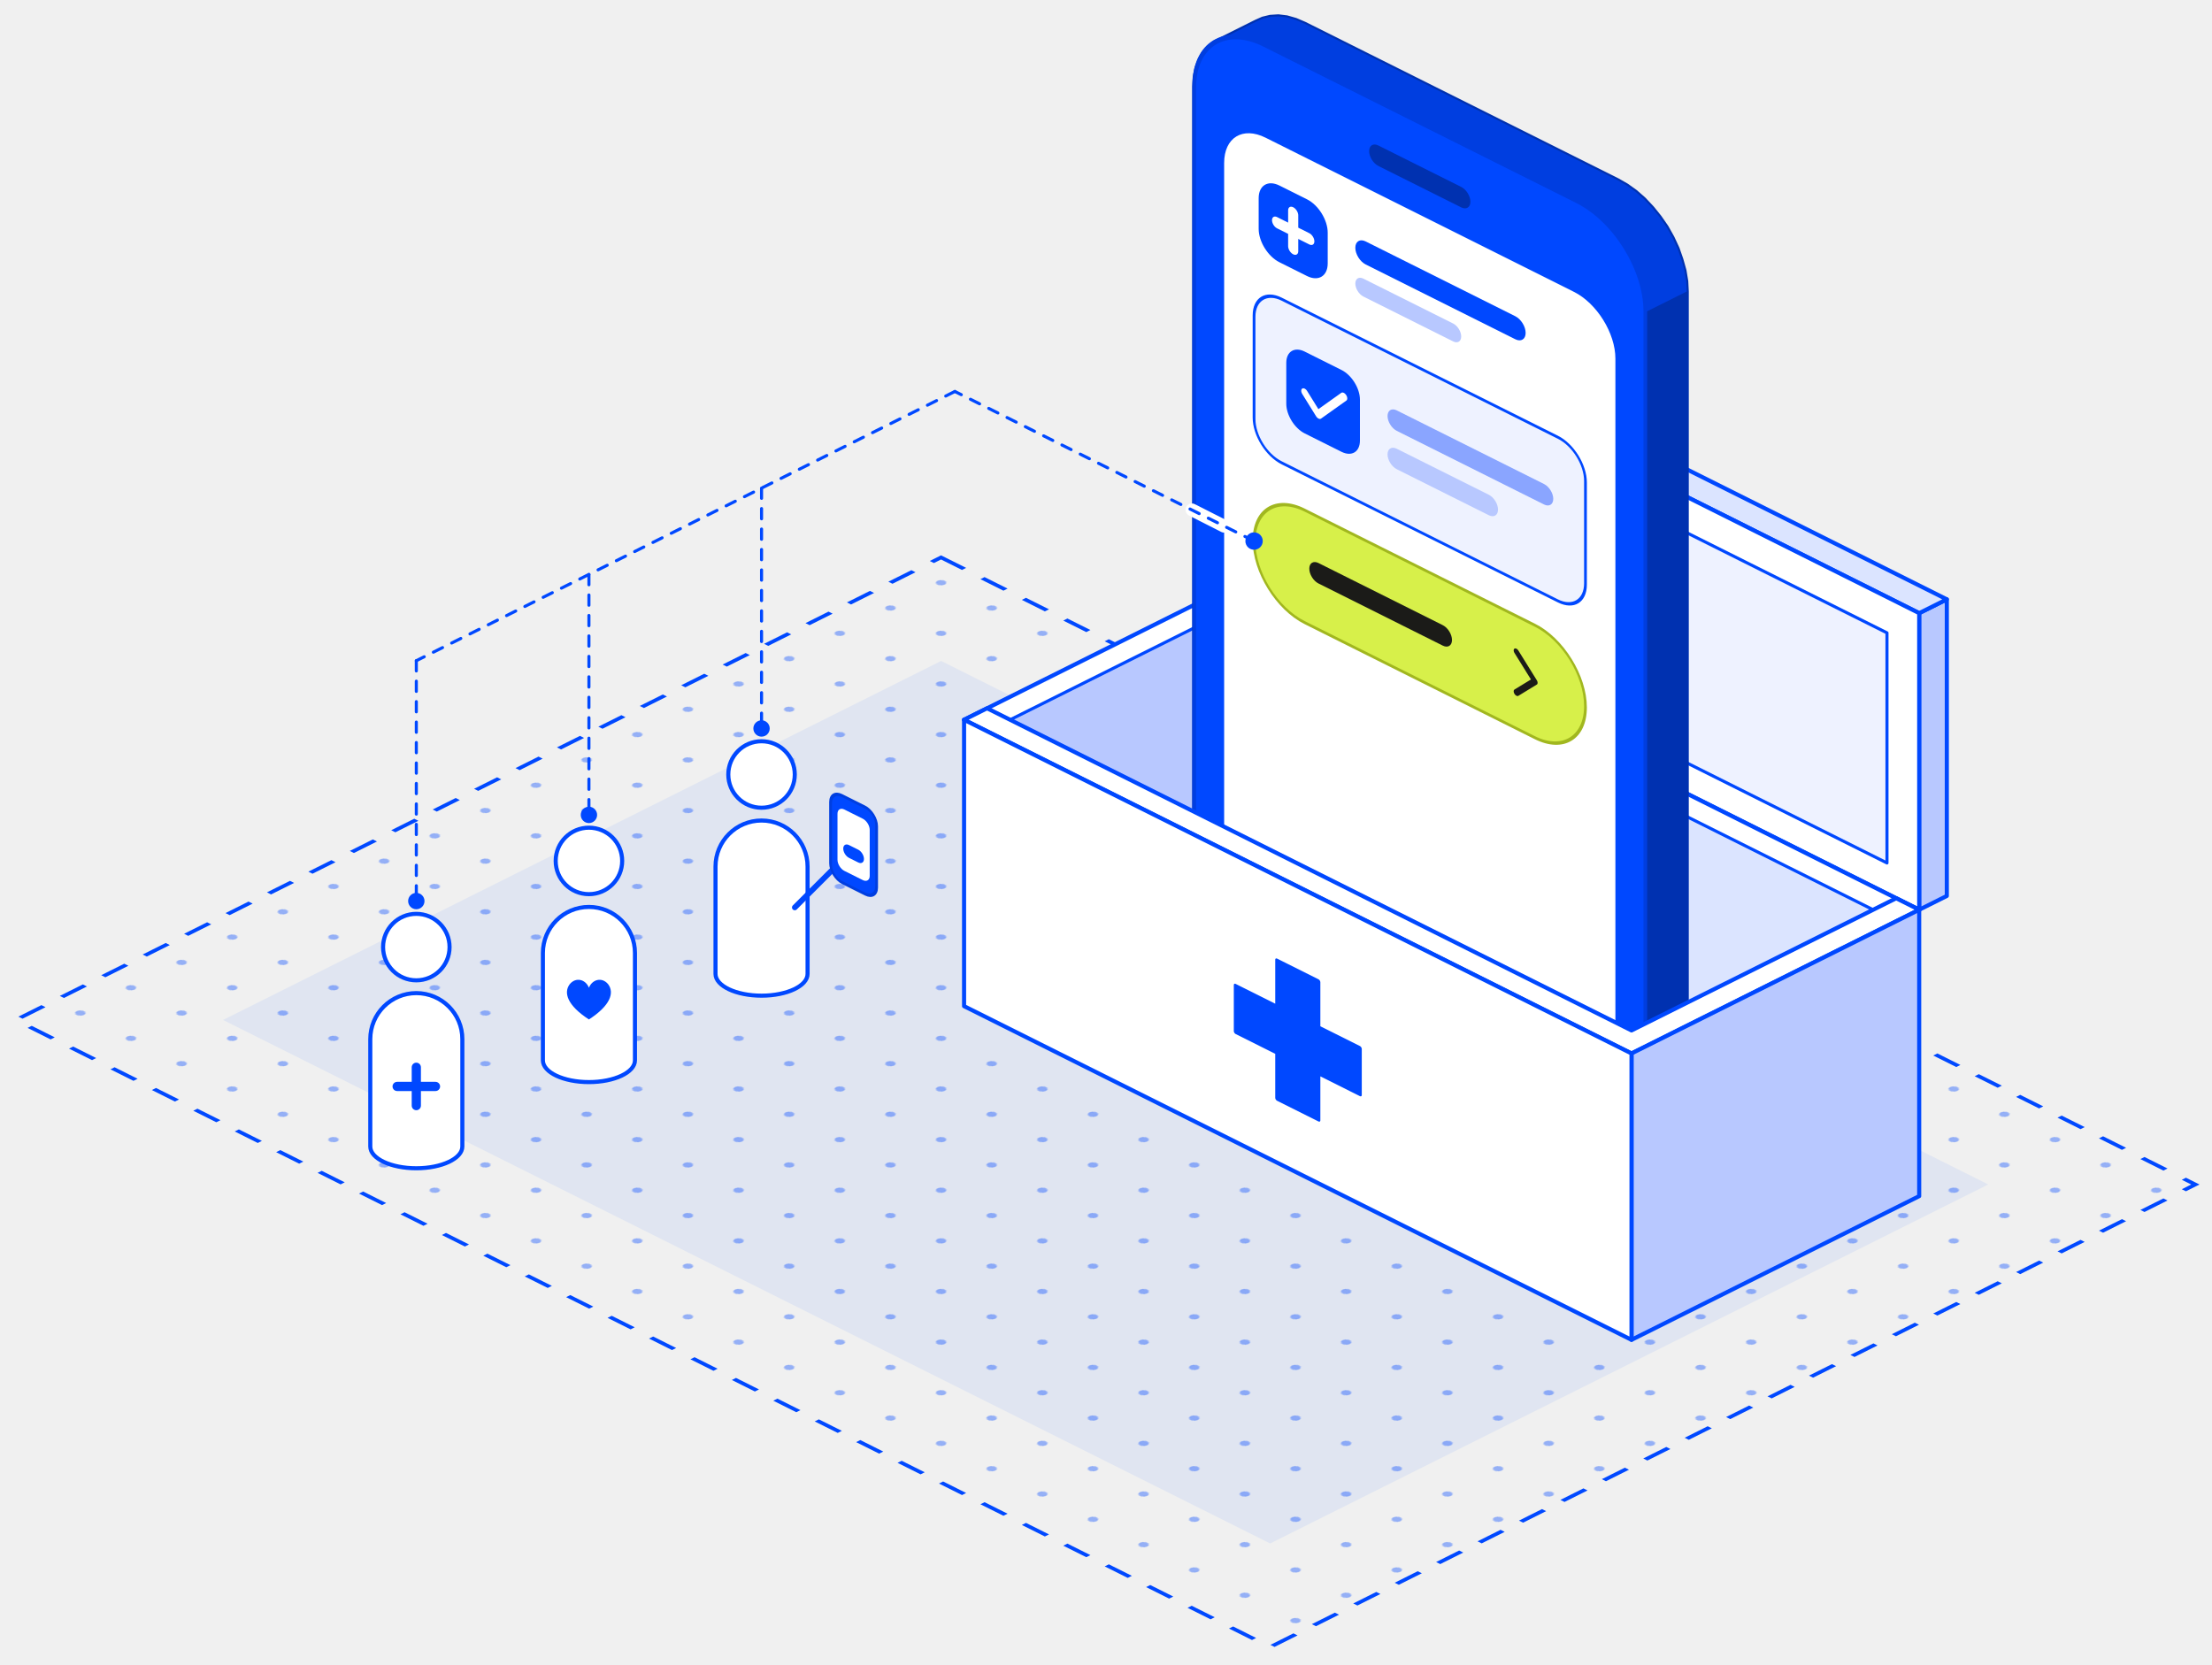
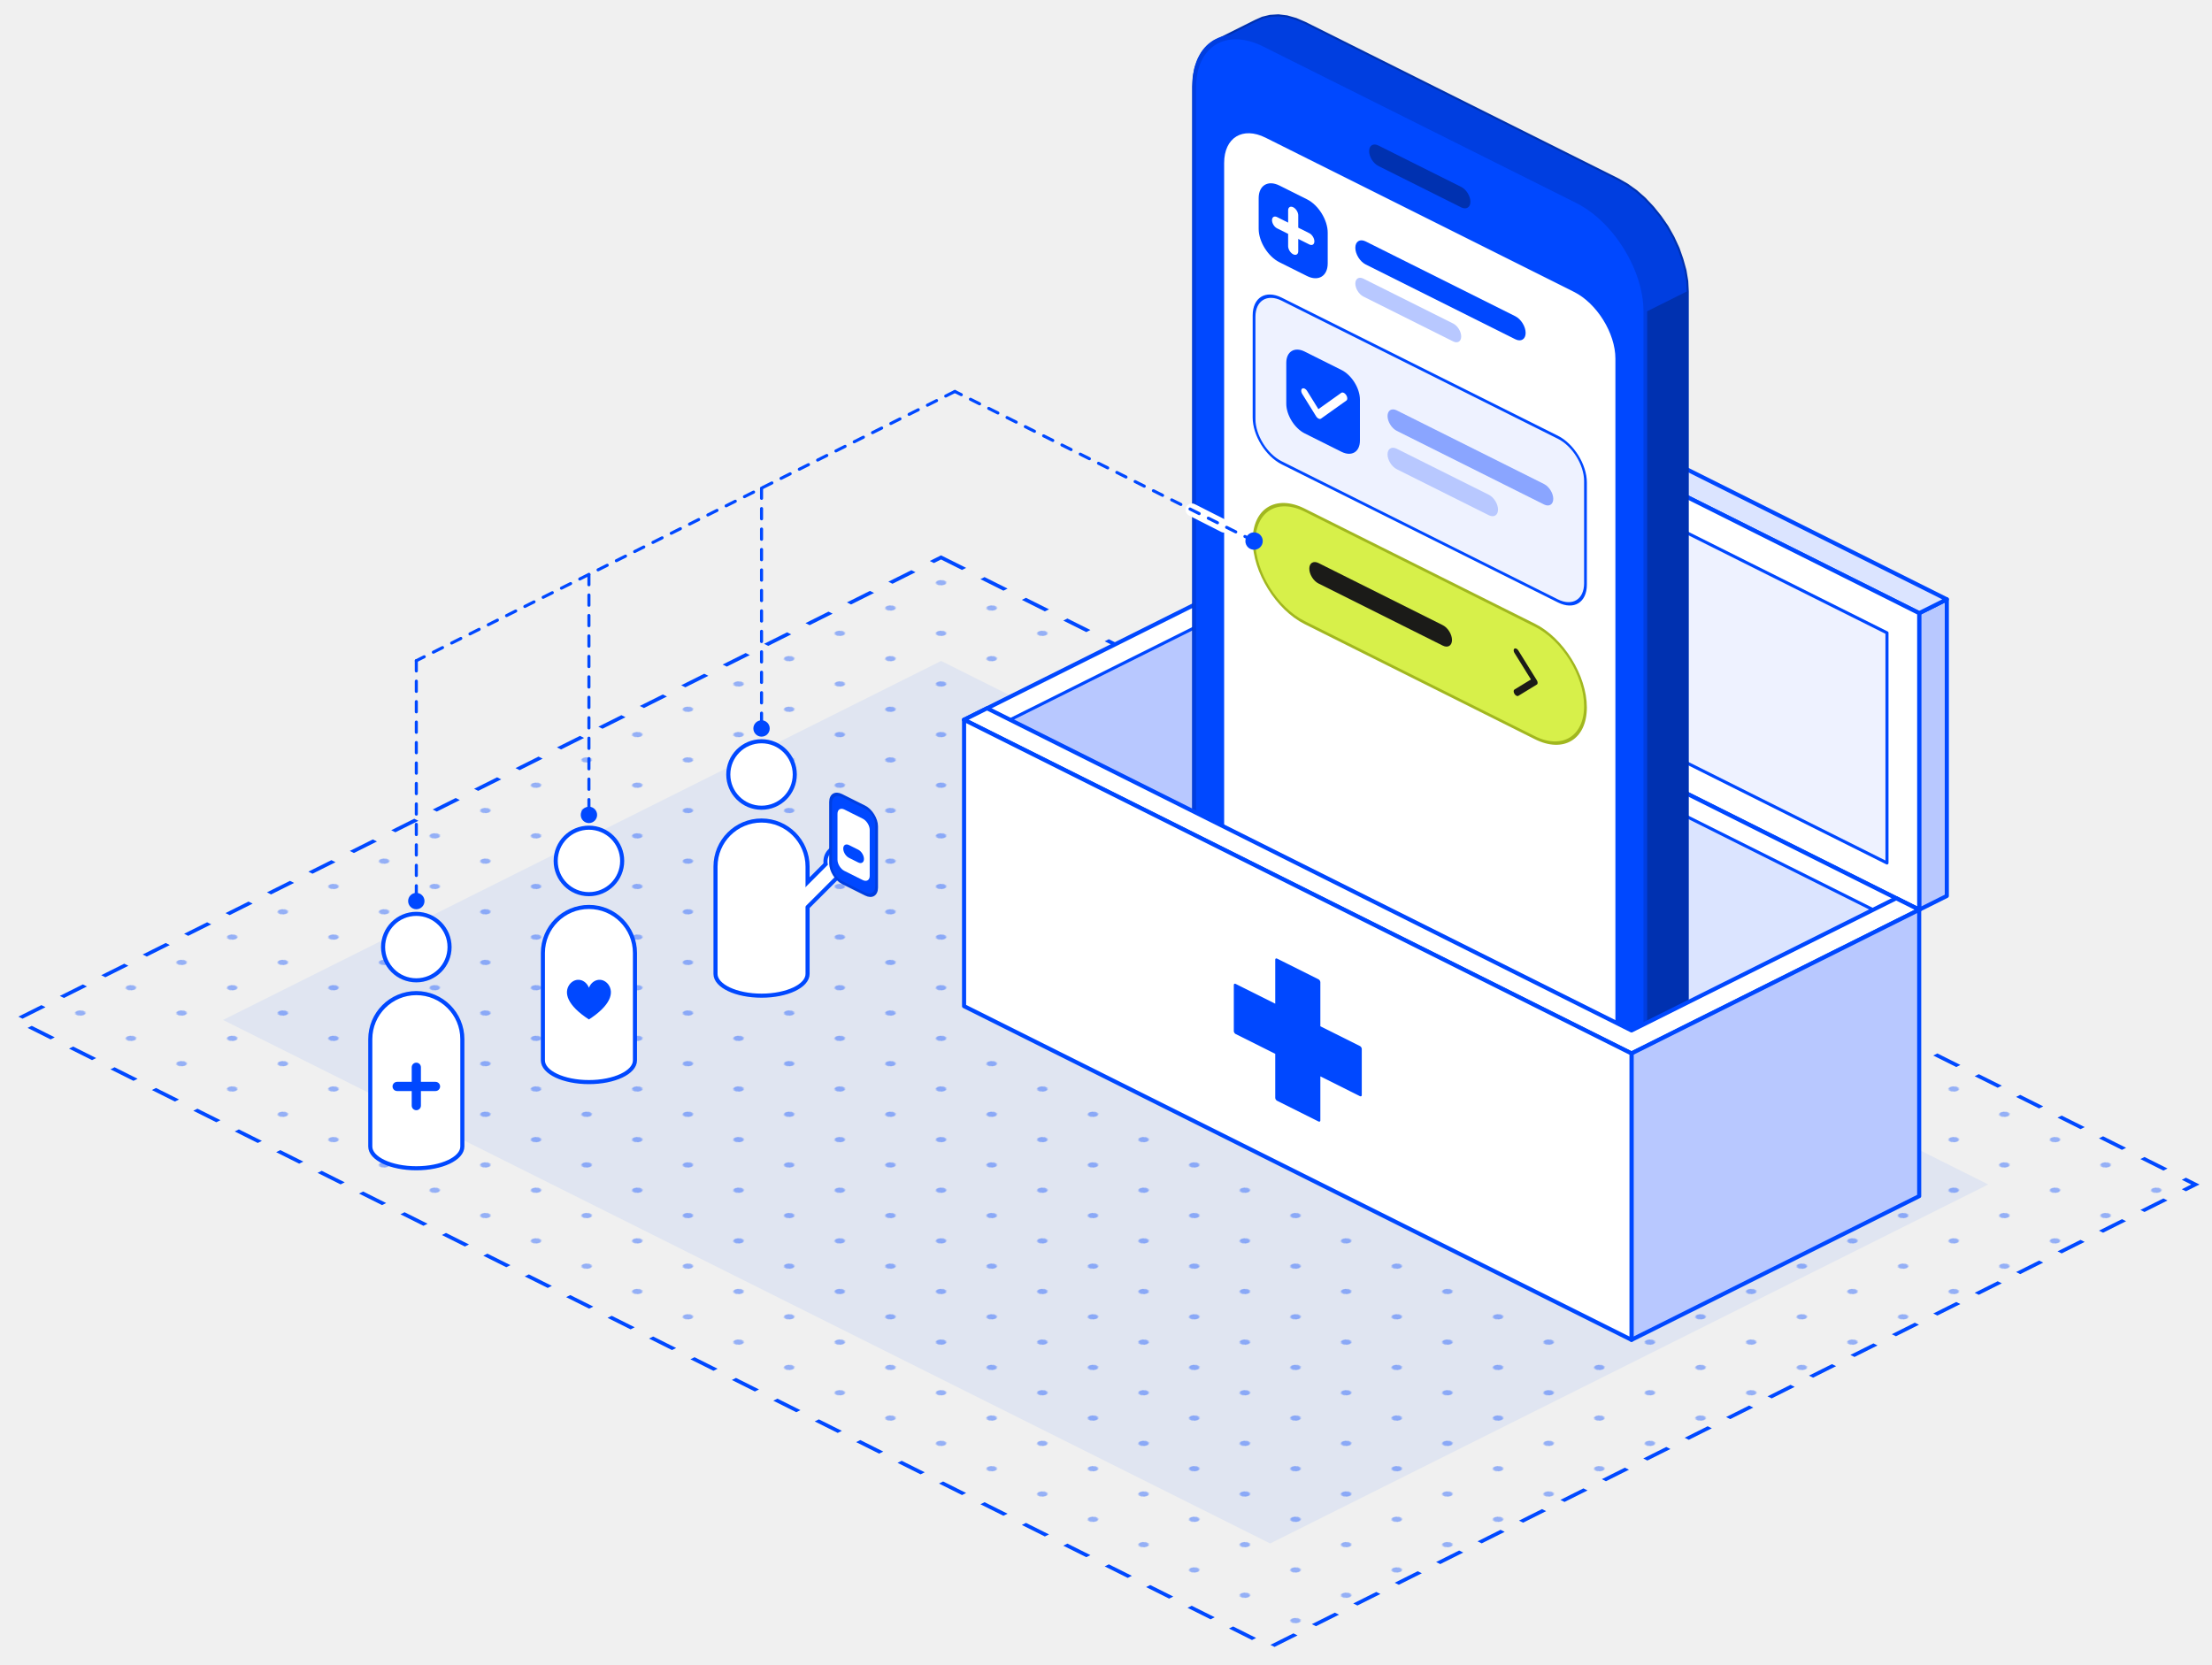
<svg xmlns="http://www.w3.org/2000/svg" viewBox="-512 -191 865 651" role="img" aria-label="Isometric illustration for HealthTech product design. A white medical case with a blue cross stands open on a dotted floor, its lid up, and a solid blue phone rises out of it showing a care app: a cross badge, a plain consent request with a ticked box, and one lime next-step button. A dashed line runs from that button to three people standing in a row, a patient holding the same app on a small phone, a carer marked with a heart and a clinician marked with a cross, and drops to each of them.">
  <defs>
    <pattern id="ht-dots" width="22" height="22" patternUnits="userSpaceOnUse">
      <circle cx="11" cy="11" r="1.6" fill="#0048FF" fill-opacity="0.38" />
    </pattern>
  </defs>
  <g transform="matrix(0.9 0.45 -0.9 0.45 -144 27)">
    <rect width="545" height="402" fill="url(#ht-dots)" />
    <rect width="545" height="402" fill="none" stroke="#0048FF" stroke-width="1.8" stroke-dasharray="10 8" />
    <rect x="45" y="45" width="455" height="312" fill="#0048FF" fill-opacity="0.07" />
  </g>
  <polygon points="249.3,159.4 238.5,164.8 238.5,48.8 249.3,43.4" fill="#B8C8FF" stroke="#0048FF" stroke-width="1.6" stroke-linejoin="round" />
  <polygon points="-11.7,-87.1 249.3,43.4 238.5,48.8 -22.5,-81.8" fill="#DBE4FF" stroke="#0048FF" stroke-width="1.6" stroke-linejoin="round" />
  <polygon points="-22.5,34.3 238.5,164.8 238.5,48.8 -22.5,-81.8" fill="#FFFFFF" stroke="#0048FF" stroke-width="1.6" stroke-linejoin="round" />
  <polygon points="-9.9,28.6 225.9,146.5 225.9,56.5 -9.9,-61.4" fill="#EEF2FF" stroke="#0048FF" stroke-width="1.2" stroke-linejoin="round" />
  <polygon points="-22.5,34.3 238.5,164.8 126,221 -135,90.5" fill="#FFFFFF" stroke="#0048FF" stroke-width="1.6" stroke-linejoin="round" />
  <polygon points="-22.5,147.3 220.5,268.8 126,316 -117,194.5" fill="#EEF2FF" stroke="#0048FF" stroke-width="1.2" stroke-linejoin="round" />
  <polygon points="-22.5,43.3 220.5,164.8 220.5,268.8 -22.5,147.3" fill="#DBE4FF" stroke="#0048FF" stroke-width="1.2" stroke-linejoin="round" />
  <polygon points="-22.5,43.3 -117,90.5 -117,194.5 -22.5,147.3" fill="#B8C8FF" stroke="#0048FF" stroke-width="1.2" stroke-linejoin="round" />
  <polygon points="-45,-157.1 -44.8,-160.9 -44.1,-164.4 -42.9,-167.6 -41.4,-170.3 -39.4,-172.6 -37.1,-174.4 -20.9,-182.5 -18.2,-183.7 -15.3,-184.4 -12.1,-184.6 -8.8,-184.2 -5.3,-183.2 -1.8,-181.7 120.6,-120.5 124.1,-118.5 127.6,-116 130.9,-113.1 134.1,-109.7 137,-106.1 139.7,-102.2 142,-98.1 144,-93.8 145.5,-89.5 146.7,-85.2 147.4,-81 147.6,-77 147.6,235 147.4,238.8 146.7,242.3 145.5,245.5 144,248.2 142,250.5 139.7,252.3 123.5,260.4 120.8,261.6 117.9,262.3 114.7,262.5 111.4,262.1 107.9,261.1 104.4,259.6 -18,198.4 -21.5,196.4 -25,193.9 -28.3,191 -31.5,187.6 -34.4,184 -37.1,180.1 -39.4,176 -41.4,171.7 -42.9,167.4 -44.1,163.1 -44.8,158.9 -45,154.9" fill="#0031B0" stroke="#0031B0" stroke-width="1.6" stroke-linejoin="round" />
  <polygon points="-45,-157.1 -44.8,-160.9 -44.1,-164.4 -42.9,-167.6 -41.4,-170.3 -39.4,-172.6 -37.1,-174.4 -20.9,-182.5 -18.2,-183.7 -15.3,-184.4 -12.1,-184.6 -8.8,-184.2 -5.3,-183.2 -1.8,-181.7 120.6,-120.5 124.1,-118.5 127.6,-116 130.9,-113.1 134.1,-109.7 137,-106.1 139.7,-102.2 142,-98.1 144,-93.8 145.5,-89.5 146.7,-85.2 147.4,-81 147.6,-77 131.4,-68.9" fill="#003EE0" />
  <g transform="matrix(0.9 0.45 0 1 -45 -187.1)">
    <rect width="196" height="372" rx="30" fill="#0048FF" stroke="#003EE0" stroke-width="1.6" />
    <rect x="13" y="36" width="170" height="322" rx="18" fill="#FFFFFF" />
    <rect x="76" y="17" width="44" height="8" rx="4" fill="#0031B0" />
    <rect x="28" y="52" width="30" height="30" rx="9" fill="#0048FF" />
    <path d="M43 60 V74 M36 67 H50" stroke="#FFFFFF" stroke-width="4.4" stroke-linecap="round" />
    <rect x="70" y="57" width="74" height="9" rx="4.5" fill="#0048FF" />
    <rect x="70" y="72" width="46" height="7" rx="3.5" fill="#B8C8FF" />
    <rect x="26" y="96" width="144" height="64" rx="12" fill="#EEF2FF" stroke="#0048FF" stroke-width="1.2" />
    <rect x="40" y="112" width="32" height="32" rx="8" fill="#0048FF" />
    <path d="M48 128 l6 6 l11 -12" fill="none" stroke="#FFFFFF" stroke-width="3" stroke-linecap="round" stroke-linejoin="round" />
    <rect x="84" y="117" width="72" height="8" rx="4" fill="#8AA5FF" />
    <rect x="84" y="132" width="48" height="8" rx="4" fill="#B8C8FF" />
    <rect x="26" y="174" width="144" height="44" rx="22" fill="#D7F04A" stroke="#A1B71F" stroke-width="1.2" />
    <rect x="50" y="192" width="62" height="8" rx="4" fill="#1B1B18" />
    <path d="M140 188 l8 8 l-8 8" fill="none" stroke="#1B1B18" stroke-width="2.4" stroke-linecap="round" stroke-linejoin="round" />
  </g>
  <polygon points="-126,86 126,212 229.5,160.3 238.5,164.8 126,221 -135,90.5" fill="#FFFFFF" stroke="#0048FF" stroke-width="1.6" stroke-linejoin="round" />
  <polygon points="238.5,164.8 126,221 126,333 238.5,276.8" fill="#B8C8FF" stroke="#0048FF" stroke-width="1.6" stroke-linejoin="round" />
  <polygon points="-135,90.5 126,221 126,333 -135,202.5" fill="#FFFFFF" stroke="#0048FF" stroke-width="1.6" stroke-linejoin="round" />
  <g transform="matrix(0.9 0.45 0 1 -135 90.5)">
    <path d="M136 33 h18 v18 h18 v18 h-18 v18 h-18 v-18 h-18 v-18 h18 Z" fill="#0048FF" stroke="#0048FF" stroke-width="1.6" stroke-linejoin="round" />
  </g>
  <path d="M-33.3 14.8 L-45.9 8.4" stroke="#FFFFFF" stroke-width="5" stroke-linecap="round" />
  <path d="M-21.6 20.6 L-138.6 -37.9" fill="none" stroke="#0048FF" stroke-width="1.2" stroke-dasharray="4 4" stroke-linecap="round" />
  <path d="M-138.6 -37.9 L-349.2 67.4" fill="none" stroke="#0048FF" stroke-width="1.2" stroke-dasharray="4 4" stroke-linecap="round" />
  <circle cx="-21.6" cy="20.6" r="3.4" fill="#0048FF" />
  <path d="M-214.2 -0.1 V93.9" fill="none" stroke="#0048FF" stroke-width="1.2" stroke-dasharray="4 4" stroke-linecap="round" />
  <path d="M-232.2 189.9 V147.9 A18 18 0 0 1 -196.2 147.9 V189.9 A18 8.5 0 0 1 -232.2 189.9 Z" fill="#FFFFFF" stroke="#0048FF" stroke-width="1.6" stroke-linejoin="round" />
  <circle cx="-214.2" cy="111.9" r="13" fill="#FFFFFF" stroke="#0048FF" stroke-width="1.6" />
  <circle cx="-214.2" cy="93.9" r="3.2" fill="#0048FF" />
-   <path d="M-201.2 163.9 L-183.2 145.9" stroke="#0048FF" stroke-width="2.2" stroke-linecap="round" />
-   <circle cx="-183.2" cy="145.9" r="3" fill="#0048FF" />
+   <mask id="ht-arm" maskUnits="userSpaceOnUse" x="-600" y="-300" width="1100" height="900">
+     <rect x="-600" y="-300" width="1100" height="900" fill="#FFFFFF" />
+     <path d="M-232.2 189.9 V147.9 A18 18 0 0 1 -196.2 147.9 V189.9 A18 8.5 0 0 1 -232.2 189.9 Z" fill="#000000" />
+   </mask>
+   <g mask="url(#ht-arm)">
+     <path d="M-201.2 163.9 L-183.2 145.9" stroke="#0048FF" stroke-width="8.5" stroke-linecap="round" />
+     <circle cx="-183.2" cy="145.9" r="6.8" fill="#0048FF" />
+   </g>
+   <path d="M-201.2 163.9 L-183.2 145.9" stroke="#FFFFFF" stroke-width="5.3" stroke-linecap="round" />
+   <circle cx="-183.2" cy="145.9" r="5.2" fill="#FFFFFF" />
  <g transform="matrix(0.9 0.45 0 1 -187.2 117.9)">
    <rect width="20" height="34" rx="5" fill="#0048FF" stroke="#003EE0" stroke-width="1.2" />
    <rect x="3" y="5" width="14" height="24" rx="3" fill="#FFFFFF" />
    <rect x="5.5" y="18" width="9" height="5" rx="2.5" fill="#0048FF" />
  </g>
  <path d="M-281.7 33.7 V127.7" fill="none" stroke="#0048FF" stroke-width="1.2" stroke-dasharray="4 4" stroke-linecap="round" />
  <path d="M-299.7 223.7 V181.7 A18 18 0 0 1 -263.7 181.7 V223.7 A18 8.5 0 0 1 -299.7 223.7 Z" fill="#FFFFFF" stroke="#0048FF" stroke-width="1.6" stroke-linejoin="round" />
  <circle cx="-281.7" cy="145.7" r="13" fill="#FFFFFF" stroke="#0048FF" stroke-width="1.6" />
  <circle cx="-281.7" cy="127.7" r="3.2" fill="#0048FF" />
  <path d="M-281.7 207.7 c-8.5 -5.5 -10 -10.5 -7.5 -13.8 c2.4 -2.9 6.2 -1.9 7.5 1.4 c1.3 -3.3 5.1 -4.3 7.5 -1.4 c2.5 3.3 1 8.3 -7.5 13.8 Z" fill="#0048FF" />
  <path d="M-349.2 67.4 V161.4" fill="none" stroke="#0048FF" stroke-width="1.2" stroke-dasharray="4 4" stroke-linecap="round" />
  <path d="M-367.2 257.4 V215.4 A18 18 0 0 1 -331.2 215.4 V257.4 A18 8.5 0 0 1 -367.2 257.4 Z" fill="#FFFFFF" stroke="#0048FF" stroke-width="1.6" stroke-linejoin="round" />
  <circle cx="-349.2" cy="179.4" r="13" fill="#FFFFFF" stroke="#0048FF" stroke-width="1.6" />
  <circle cx="-349.2" cy="161.4" r="3.2" fill="#0048FF" />
  <path d="M-349.2 226.4 v15 M-356.7 233.9 h15" stroke="#0048FF" stroke-width="3.6" stroke-linecap="round" />
</svg>
